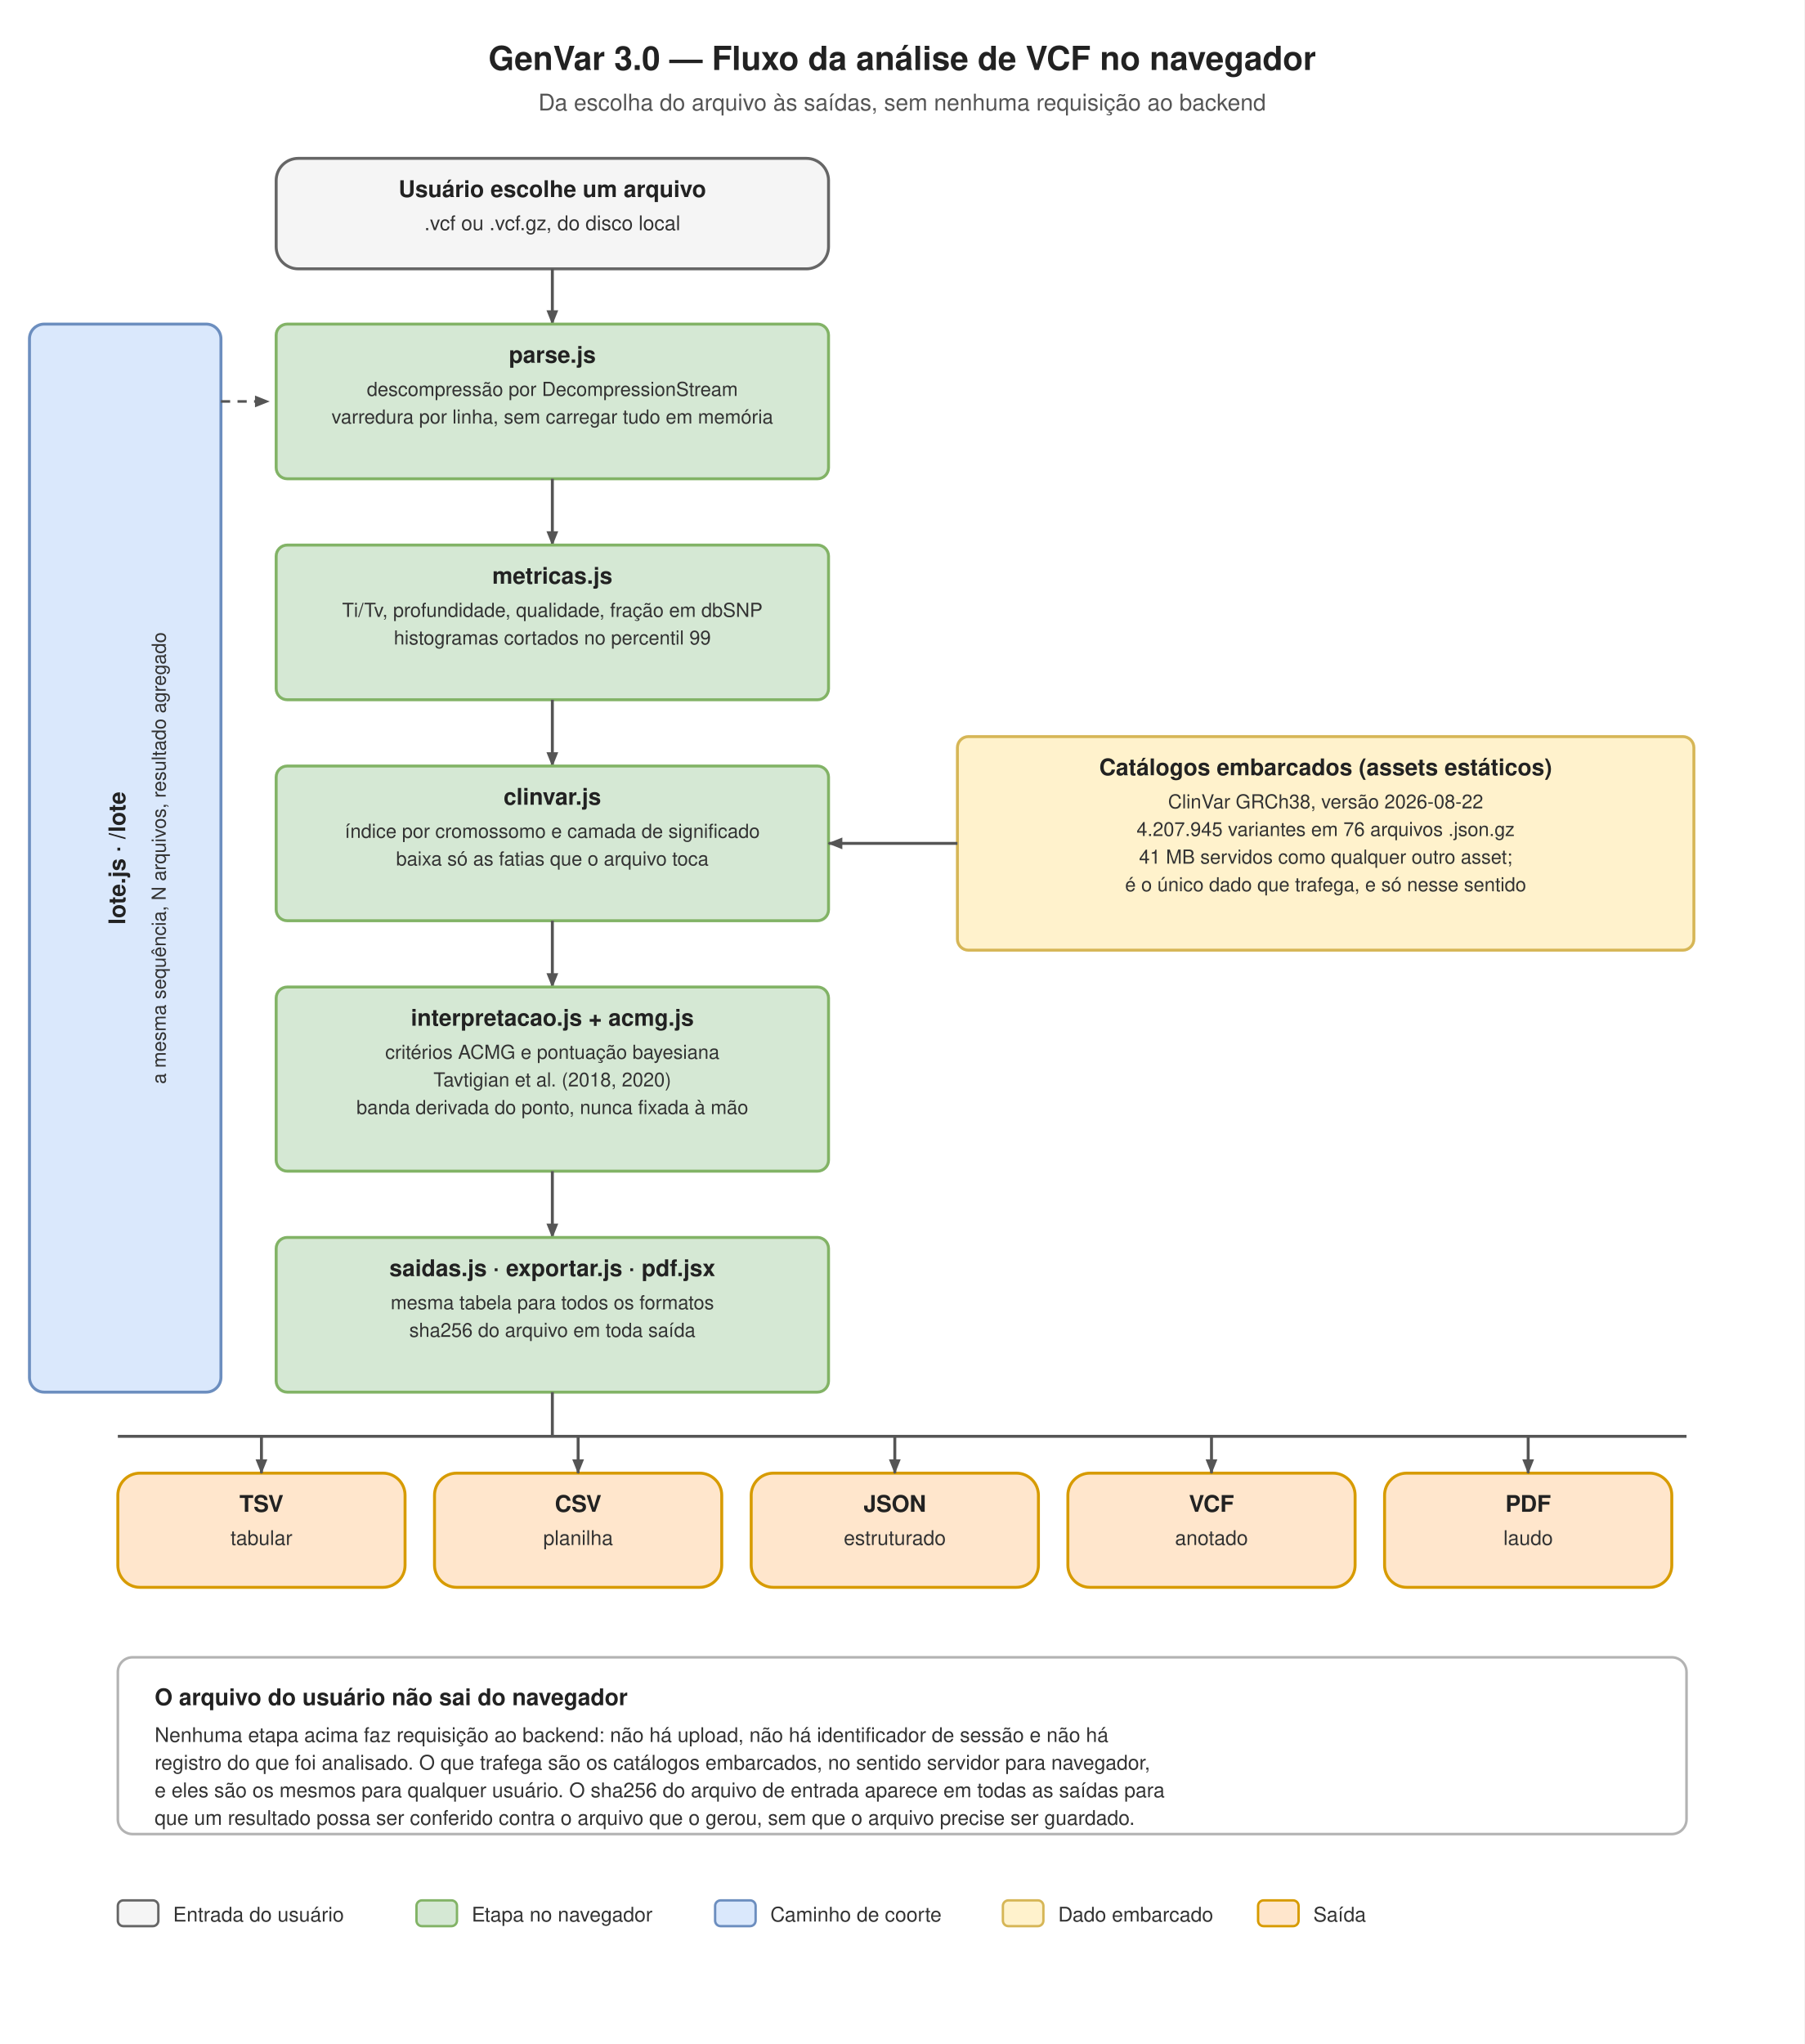
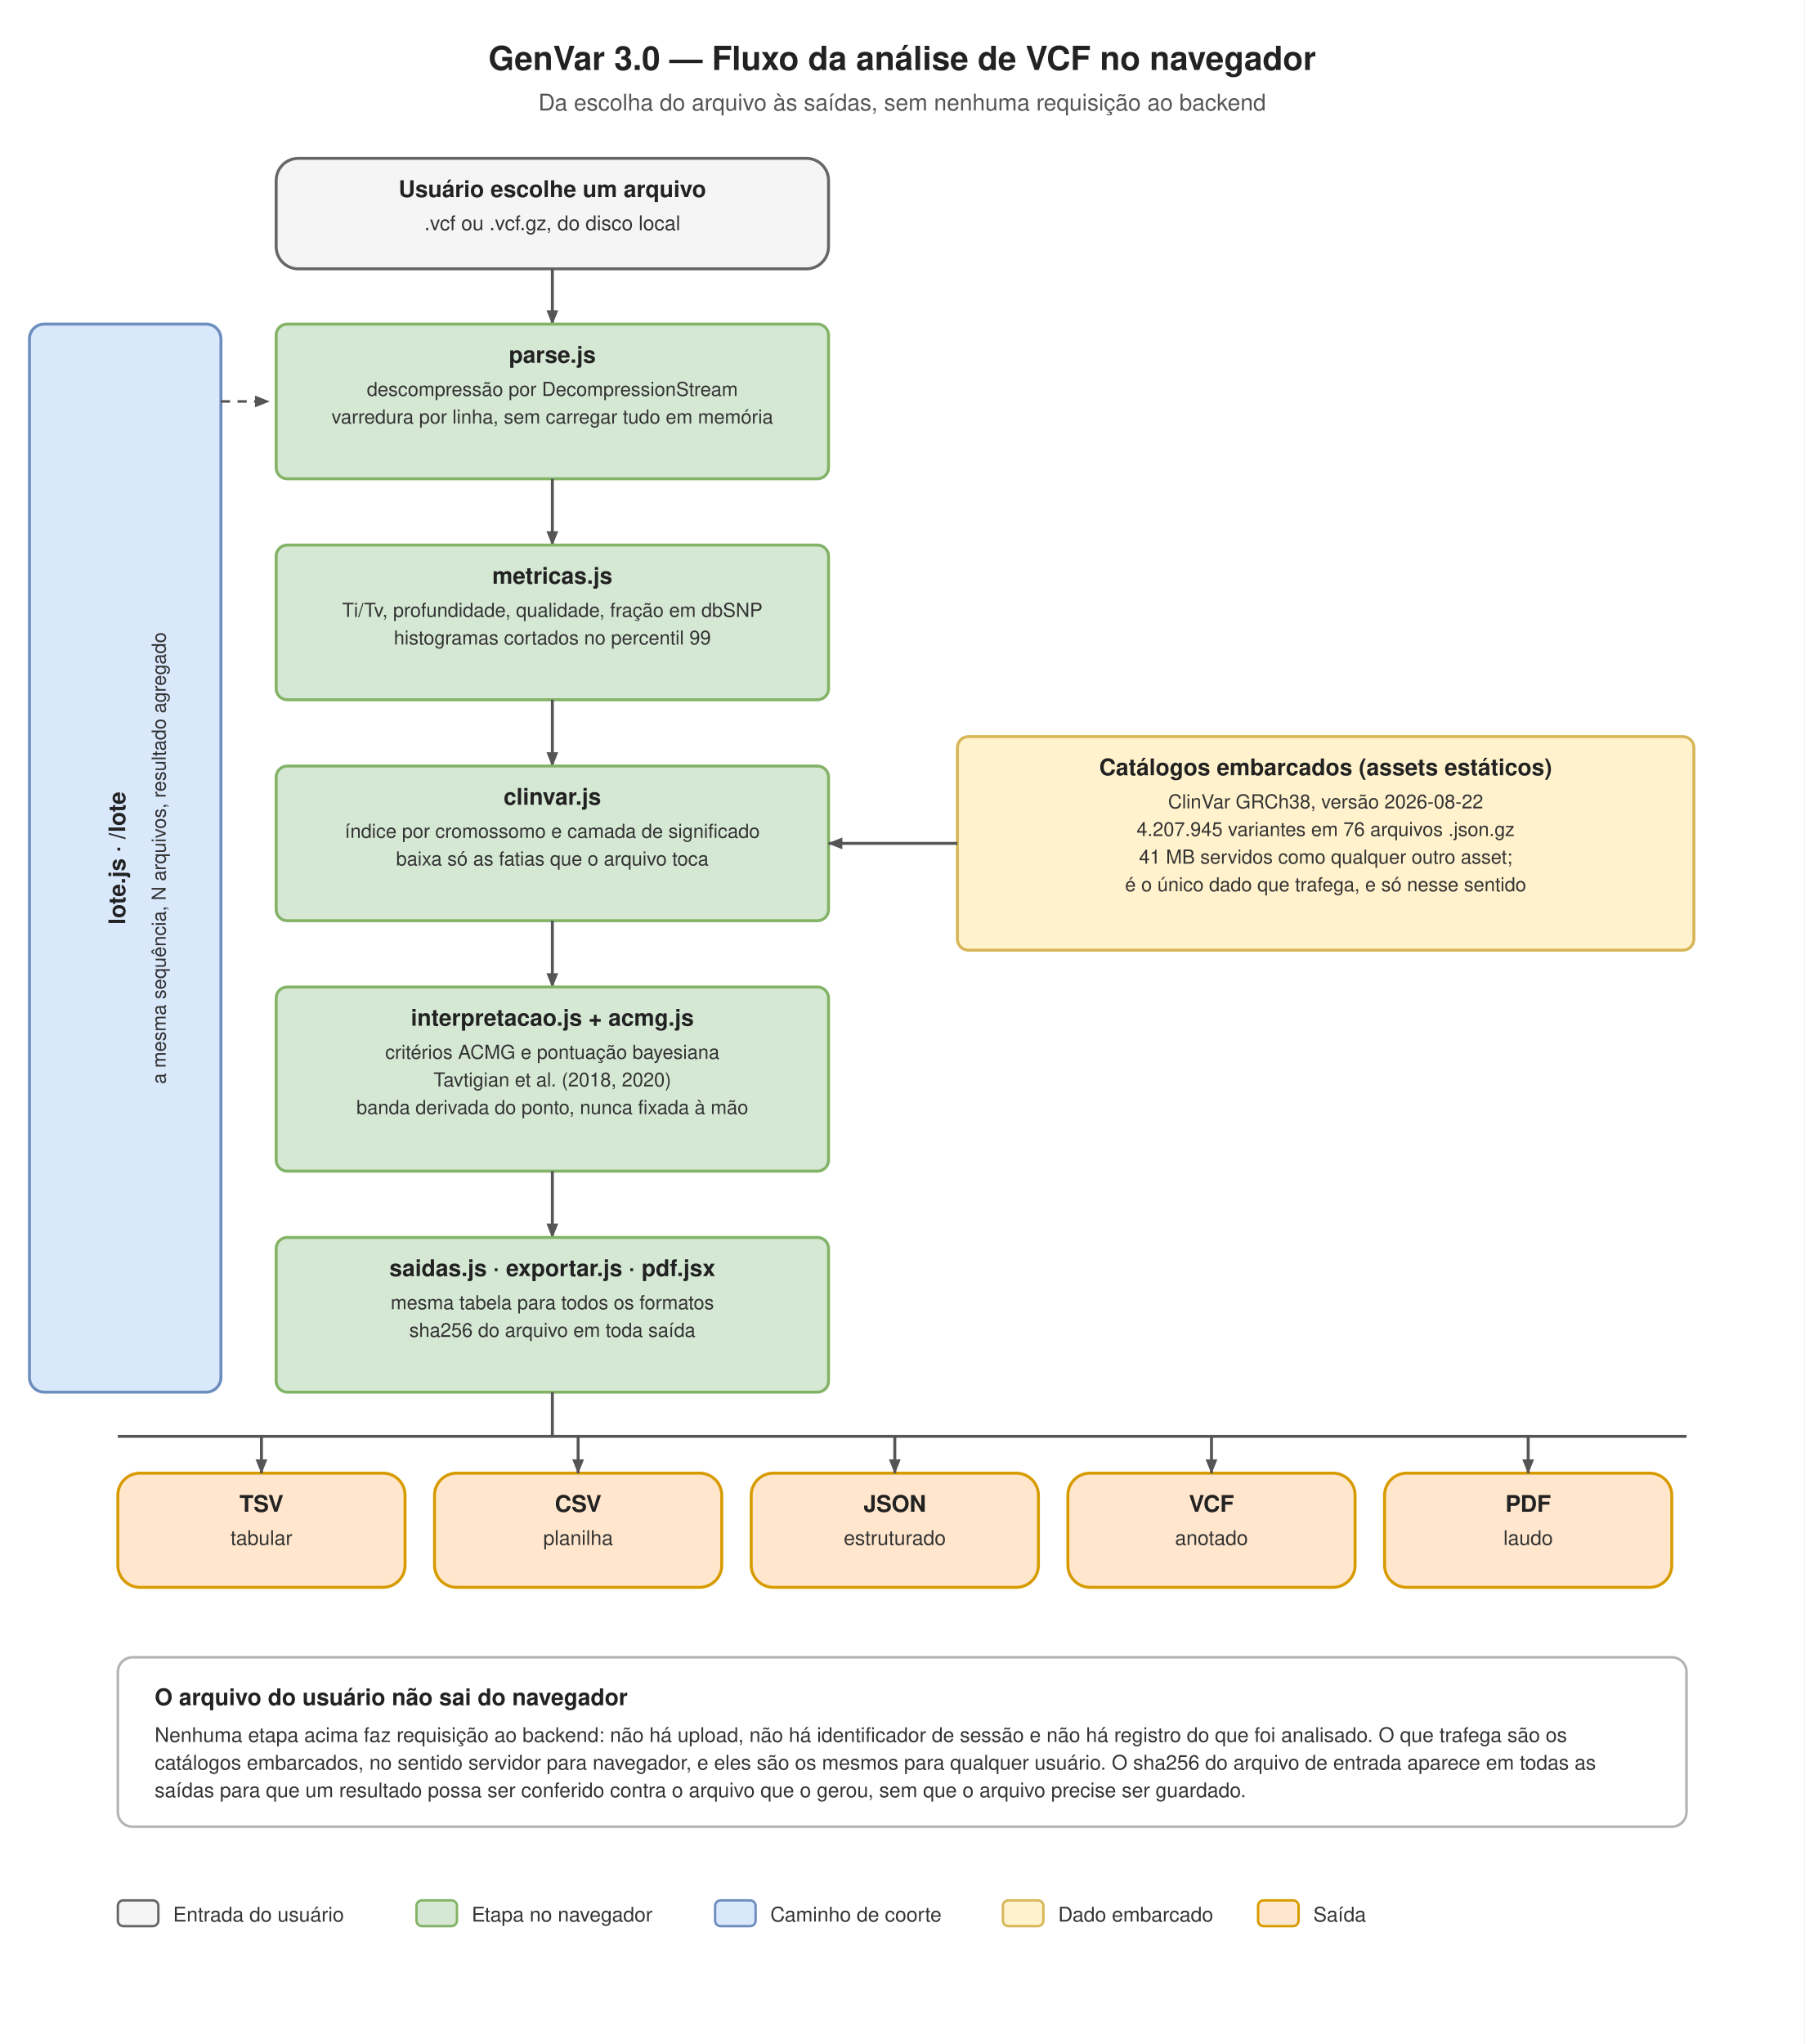
<svg xmlns="http://www.w3.org/2000/svg" width="980" height="1110" viewBox="0 0 980 1110" font-family="Helvetica, Arial, sans-serif">
  <rect width="980" height="1110" fill="#ffffff" />
  <defs>
    <marker id="arr" markerWidth="9" markerHeight="9" refX="7.5" refY="3.2" orient="auto" markerUnits="userSpaceOnUse">
      <path d="M0,0 L8,3.2 L0,6.4 z" fill="#555555" />
    </marker>
  </defs>
  <text x="490.0" y="38" font-size="18" font-weight="700" fill="#222222" text-anchor="middle">GenVar 3.0 — Fluxo da análise de VCF no navegador</text>
  <text x="490.0" y="60" font-size="12.5" font-weight="400" fill="#555555" text-anchor="middle">Da escolha do arquivo às saídas, sem nenhuma requisição ao backend</text>
  <rect x="150.0" y="86" width="300" height="60" rx="12" ry="12" fill="#f5f5f5" stroke="#666666" stroke-width="1.6" />
  <text x="300.0" y="107" font-size="12.5" font-weight="700" fill="#222222" text-anchor="middle">Usuário escolhe um arquivo</text>
  <text x="300.0" y="125" font-size="11" font-weight="400" fill="#333333" text-anchor="middle">.vcf ou .vcf.gz, do disco local</text>
  <polyline points="300,146 300,176" fill="none" stroke="#555555" stroke-width="1.6" marker-end="url(#arr)" />
  <rect x="150.0" y="176" width="300" height="84" rx="6" ry="6" fill="#d5e8d4" stroke="#82b366" stroke-width="1.6" />
  <text x="300.0" y="197" font-size="12.5" font-weight="700" fill="#222222" text-anchor="middle">parse.js</text>
  <text x="300.0" y="215" font-size="10.5" font-weight="400" fill="#333333" text-anchor="middle">descompressão por DecompressionStream</text>
  <text x="300.0" y="230" font-size="10.5" font-weight="400" fill="#333333" text-anchor="middle">varredura por linha, sem carregar tudo em memória</text>
  <polyline points="300,260 300,296" fill="none" stroke="#555555" stroke-width="1.6" marker-end="url(#arr)" />
  <rect x="150.0" y="296" width="300" height="84" rx="6" ry="6" fill="#d5e8d4" stroke="#82b366" stroke-width="1.6" />
  <text x="300.0" y="317" font-size="12.5" font-weight="700" fill="#222222" text-anchor="middle">metricas.js</text>
  <text x="300.0" y="335" font-size="10.5" font-weight="400" fill="#333333" text-anchor="middle">Ti/Tv, profundidade, qualidade, fração em dbSNP</text>
  <text x="300.0" y="350" font-size="10.5" font-weight="400" fill="#333333" text-anchor="middle">histogramas cortados no percentil 99</text>
  <polyline points="300,380 300,416" fill="none" stroke="#555555" stroke-width="1.6" marker-end="url(#arr)" />
  <rect x="150.0" y="416" width="300" height="84" rx="6" ry="6" fill="#d5e8d4" stroke="#82b366" stroke-width="1.6" />
  <text x="300.0" y="437" font-size="12.5" font-weight="700" fill="#222222" text-anchor="middle">clinvar.js</text>
  <text x="300.0" y="455" font-size="10.5" font-weight="400" fill="#333333" text-anchor="middle">índice por cromossomo e camada de significado</text>
  <text x="300.0" y="470" font-size="10.5" font-weight="400" fill="#333333" text-anchor="middle">baixa só as fatias que o arquivo toca</text>
  <polyline points="300,500 300,536" fill="none" stroke="#555555" stroke-width="1.6" marker-end="url(#arr)" />
  <rect x="150.0" y="536" width="300" height="100" rx="6" ry="6" fill="#d5e8d4" stroke="#82b366" stroke-width="1.6" />
  <text x="300.0" y="557" font-size="12.5" font-weight="700" fill="#222222" text-anchor="middle">interpretacao.js + acmg.js</text>
  <text x="300.0" y="575" font-size="10.5" font-weight="400" fill="#333333" text-anchor="middle">critérios ACMG e pontuação bayesiana</text>
  <text x="300.0" y="590" font-size="10.5" font-weight="400" fill="#333333" text-anchor="middle">Tavtigian et al. (2018, 2020)</text>
  <text x="300.0" y="605" font-size="10.5" font-weight="400" fill="#333333" text-anchor="middle">banda derivada do ponto, nunca fixada à mão</text>
  <polyline points="300,636 300,672" fill="none" stroke="#555555" stroke-width="1.6" marker-end="url(#arr)" />
  <rect x="150.0" y="672" width="300" height="84" rx="6" ry="6" fill="#d5e8d4" stroke="#82b366" stroke-width="1.6" />
  <text x="300.0" y="693" font-size="12.5" font-weight="700" fill="#222222" text-anchor="middle">saidas.js · exportar.js · pdf.jsx</text>
  <text x="300.0" y="711" font-size="10.5" font-weight="400" fill="#333333" text-anchor="middle">mesma tabela para todos os formatos</text>
  <text x="300.0" y="726" font-size="10.5" font-weight="400" fill="#333333" text-anchor="middle">sha256 do arquivo em toda saída</text>
  <rect x="520" y="400" width="400" height="116" rx="6" ry="6" fill="#fff2cc" stroke="#d6b656" stroke-width="1.6" />
  <text x="720.0" y="421" font-size="12.5" font-weight="700" fill="#222222" text-anchor="middle">Catálogos embarcados (assets estáticos)</text>
  <text x="720.0" y="439" font-size="10.5" font-weight="400" fill="#333333" text-anchor="middle">ClinVar GRCh38, versão 2026-08-22</text>
  <text x="720.0" y="454" font-size="10.5" font-weight="400" fill="#333333" text-anchor="middle">4.207.945 variantes em 76 arquivos .json.gz</text>
  <text x="720.0" y="469" font-size="10.5" font-weight="400" fill="#333333" text-anchor="middle">41 MB servidos como qualquer outro asset;</text>
  <text x="720.0" y="484" font-size="10.5" font-weight="400" fill="#333333" text-anchor="middle">é o único dado que trafega, e só nesse sentido</text>
  <polyline points="520,458 450,458" fill="none" stroke="#555555" stroke-width="1.6" marker-end="url(#arr)" />
  <rect x="16" y="176" width="104" height="580" rx="8" ry="8" fill="#dae8fc" stroke="#6c8ebf" stroke-width="1.6" />
  <text x="68" y="466" font-size="12.5" font-weight="700" fill="#222222" text-anchor="middle" transform="rotate(-90 68 466)">lote.js  ·  /lote</text>
  <text x="90" y="466" font-size="10.5" fill="#333333" text-anchor="middle" transform="rotate(-90 90 466)">a mesma sequência, N arquivos, resultado agregado</text>
  <polyline points="120,218 146,218" fill="none" stroke="#555555" stroke-width="1.4" stroke-dasharray="5 4" marker-end="url(#arr)" />
  <polyline points="300,756 300,780" fill="none" stroke="#555555" stroke-width="1.6" />
  <rect x="64" y="800" width="156" height="62" rx="12" ry="12" fill="#ffe6cc" stroke="#d79b00" stroke-width="1.6" />
  <text x="142.0" y="821" font-size="12.5" font-weight="700" fill="#222222" text-anchor="middle">TSV</text>
  <text x="142.0" y="839" font-size="11" font-weight="400" fill="#333333" text-anchor="middle">tabular</text>
  <polyline points="142,780 142,800" fill="none" stroke="#555555" stroke-width="1.6" marker-end="url(#arr)" />
  <rect x="236" y="800" width="156" height="62" rx="12" ry="12" fill="#ffe6cc" stroke="#d79b00" stroke-width="1.6" />
  <text x="314.0" y="821" font-size="12.5" font-weight="700" fill="#222222" text-anchor="middle">CSV</text>
  <text x="314.0" y="839" font-size="11" font-weight="400" fill="#333333" text-anchor="middle">planilha</text>
  <polyline points="314,780 314,800" fill="none" stroke="#555555" stroke-width="1.6" marker-end="url(#arr)" />
  <rect x="408" y="800" width="156" height="62" rx="12" ry="12" fill="#ffe6cc" stroke="#d79b00" stroke-width="1.6" />
  <text x="486.0" y="821" font-size="12.5" font-weight="700" fill="#222222" text-anchor="middle">JSON</text>
  <text x="486.0" y="839" font-size="11" font-weight="400" fill="#333333" text-anchor="middle">estruturado</text>
  <polyline points="486,780 486,800" fill="none" stroke="#555555" stroke-width="1.6" marker-end="url(#arr)" />
  <rect x="580" y="800" width="156" height="62" rx="12" ry="12" fill="#ffe6cc" stroke="#d79b00" stroke-width="1.6" />
  <text x="658.0" y="821" font-size="12.5" font-weight="700" fill="#222222" text-anchor="middle">VCF</text>
  <text x="658.0" y="839" font-size="11" font-weight="400" fill="#333333" text-anchor="middle">anotado</text>
  <polyline points="658,780 658,800" fill="none" stroke="#555555" stroke-width="1.6" marker-end="url(#arr)" />
  <rect x="752" y="800" width="156" height="62" rx="12" ry="12" fill="#ffe6cc" stroke="#d79b00" stroke-width="1.6" />
  <text x="830.0" y="821" font-size="12.5" font-weight="700" fill="#222222" text-anchor="middle">PDF</text>
  <text x="830.0" y="839" font-size="11" font-weight="400" fill="#333333" text-anchor="middle">laudo</text>
  <polyline points="830,780 830,800" fill="none" stroke="#555555" stroke-width="1.6" marker-end="url(#arr)" />
  <polyline points="64,780 916,780" fill="none" stroke="#555555" stroke-width="1.6" />
-   <rect x="64" y="900" width="852" height="96" rx="8" ry="8" fill="#ffffff" stroke="#b3b3b3" stroke-width="1.4" />
+   <rect x="64" y="900" width="852" height="92" rx="8" ry="8" fill="#ffffff" stroke="#b3b3b3" stroke-width="1.4" />
  <text x="84" y="926" font-size="12.5" font-weight="700" fill="#222222" text-anchor="start">O arquivo do usuário não sai do navegador</text>
-   <text x="84" y="946" font-size="11" font-weight="400" fill="#333333" text-anchor="start">Nenhuma etapa acima faz requisição ao backend: não há upload, não há identificador de sessão e não há</text>
-   <text x="84" y="961" font-size="11" font-weight="400" fill="#333333" text-anchor="start">registro do que foi analisado. O que trafega são os catálogos embarcados, no sentido servidor para navegador,</text>
-   <text x="84" y="976" font-size="11" font-weight="400" fill="#333333" text-anchor="start">e eles são os mesmos para qualquer usuário. O sha256 do arquivo de entrada aparece em todas as saídas para</text>
-   <text x="84" y="991" font-size="11" font-weight="400" fill="#333333" text-anchor="start">que um resultado possa ser conferido contra o arquivo que o gerou, sem que o arquivo precise ser guardado.</text>
+   <text x="84" y="946" font-size="11" fill="#333333" textLength="812" lengthAdjust="spacing">Nenhuma etapa acima faz requisição ao backend: não há upload, não há identificador de sessão e não há registro do que foi analisado. O que trafega são os</text>
+   <text x="84" y="961" font-size="11" fill="#333333" textLength="812" lengthAdjust="spacing">catálogos embarcados, no sentido servidor para navegador, e eles são os mesmos para qualquer usuário. O sha256 do arquivo de entrada aparece em todas as</text>
+   <text x="84" y="976" font-size="11" fill="#333333">saídas para que um resultado possa ser conferido contra o arquivo que o gerou, sem que o arquivo precise ser guardado.</text>
  <rect x="64" y="1032" width="22" height="14" rx="3" ry="3" fill="#f5f5f5" stroke="#666666" stroke-width="1.3" />
  <text x="94" y="1043.5" font-size="11" font-weight="400" fill="#333333" text-anchor="start">Entrada do usuário</text>
  <rect x="226.2" y="1032" width="22" height="14" rx="3" ry="3" fill="#d5e8d4" stroke="#82b366" stroke-width="1.3" />
  <text x="256.2" y="1043.5" font-size="11" font-weight="400" fill="#333333" text-anchor="start">Etapa no navegador</text>
  <rect x="388.4" y="1032" width="22" height="14" rx="3" ry="3" fill="#dae8fc" stroke="#6c8ebf" stroke-width="1.3" />
  <text x="418.4" y="1043.5" font-size="11" font-weight="400" fill="#333333" text-anchor="start">Caminho de coorte</text>
  <rect x="544.7" y="1032" width="22" height="14" rx="3" ry="3" fill="#fff2cc" stroke="#d6b656" stroke-width="1.3" />
  <text x="574.7" y="1043.5" font-size="11" font-weight="400" fill="#333333" text-anchor="start">Dado embarcado</text>
  <rect x="683.3" y="1032" width="22" height="14" rx="3" ry="3" fill="#ffe6cc" stroke="#d79b00" stroke-width="1.3" />
  <text x="713.3" y="1043.5" font-size="11" font-weight="400" fill="#333333" text-anchor="start">Saída</text>
</svg>
